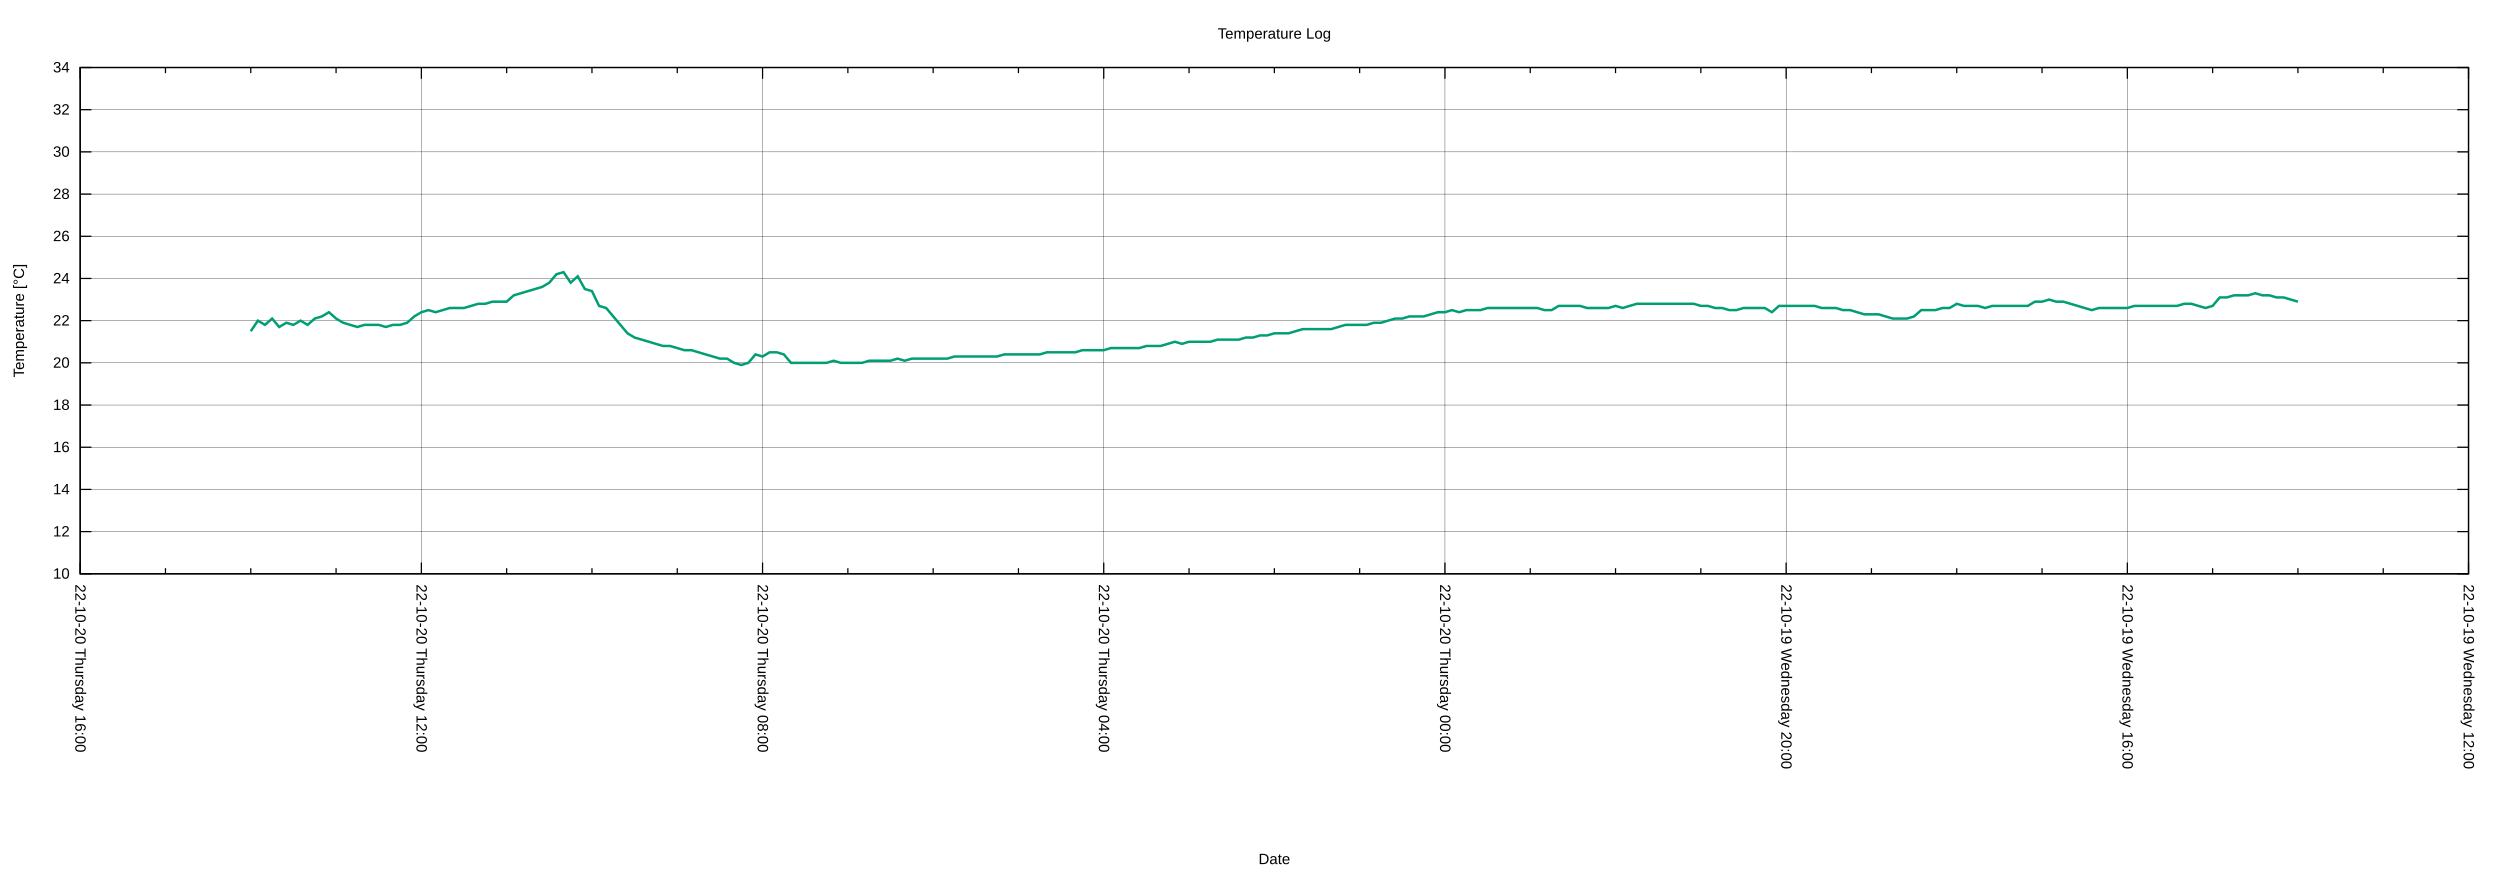
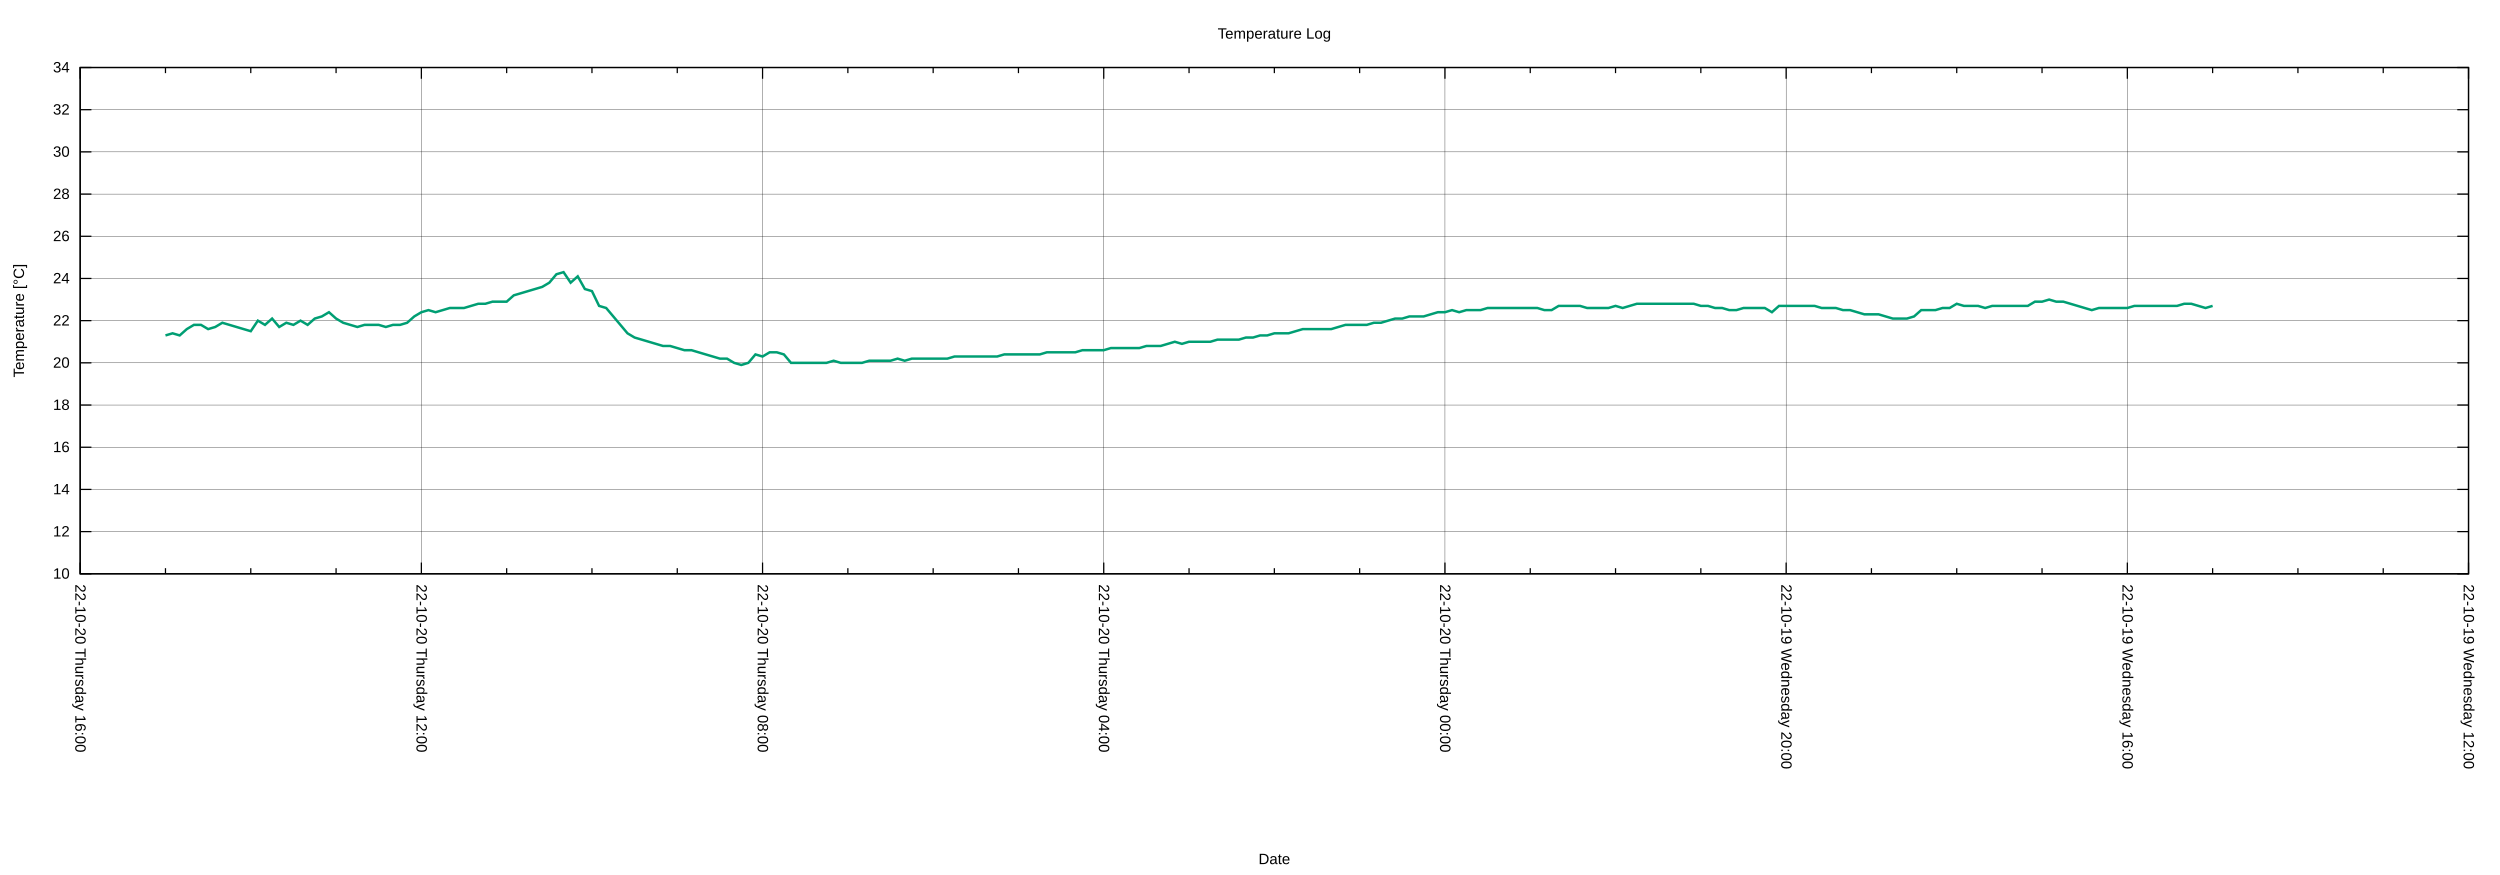
<svg xmlns="http://www.w3.org/2000/svg" xmlns:xlink="http://www.w3.org/1999/xlink" width="2000" height="700" viewBox="0 0 2000 700">
  <g id="gnuplot_canvas">
    <rect x="0" y="0" width="2000" height="700" fill="none" />
    <defs>
      <circle id="gpDot" r="0.5" stroke-width="0.5" stroke="currentColor" />
      <path id="gpPt0" stroke-width="0.222" stroke="currentColor" d="M-1,0 h2 M0,-1 v2" />
      <path id="gpPt1" stroke-width="0.222" stroke="currentColor" d="M-1,-1 L1,1 M1,-1 L-1,1" />
      <path id="gpPt2" stroke-width="0.222" stroke="currentColor" d="M-1,0 L1,0 M0,-1 L0,1 M-1,-1 L1,1 M-1,1 L1,-1" />
      <rect id="gpPt3" stroke-width="0.222" stroke="currentColor" x="-1" y="-1" width="2" height="2" />
      <rect id="gpPt4" stroke-width="0.222" stroke="currentColor" fill="currentColor" x="-1" y="-1" width="2" height="2" />
      <circle id="gpPt5" stroke-width="0.222" stroke="currentColor" cx="0" cy="0" r="1" />
      <use xlink:href="#gpPt5" id="gpPt6" fill="currentColor" stroke="none" />
      <path id="gpPt7" stroke-width="0.222" stroke="currentColor" d="M0,-1.33 L-1.33,0.67 L1.33,0.67 z" />
      <use xlink:href="#gpPt7" id="gpPt8" fill="currentColor" stroke="none" />
      <use xlink:href="#gpPt7" id="gpPt9" stroke="currentColor" transform="rotate(180)" />
      <use xlink:href="#gpPt9" id="gpPt10" fill="currentColor" stroke="none" />
      <use xlink:href="#gpPt3" id="gpPt11" stroke="currentColor" transform="rotate(45)" />
      <use xlink:href="#gpPt11" id="gpPt12" fill="currentColor" stroke="none" />
      <path id="gpPt13" stroke-width="0.222" stroke="currentColor" d="M0,1.330 L1.265,0.411 L0.782,-1.067 L-0.782,-1.076 L-1.265,0.411 z" />
      <use xlink:href="#gpPt13" id="gpPt14" fill="currentColor" stroke="none" />
      <filter id="textbox" filterUnits="objectBoundingBox" x="0" y="0" height="1" width="1">
        <feFlood flood-color="white" flood-opacity="1" result="bgnd" />
        <feComposite in="SourceGraphic" in2="bgnd" operator="atop" />
      </filter>
      <filter id="greybox" filterUnits="objectBoundingBox" x="0" y="0" height="1" width="1">
        <feFlood flood-color="lightgrey" flood-opacity="1" result="grey" />
        <feComposite in="SourceGraphic" in2="grey" operator="atop" />
      </filter>
    </defs>
    <g fill="none" color="white" stroke="currentColor" stroke-width="1.00" stroke-linecap="butt" stroke-linejoin="miter">
</g>
    <g fill="none" color="black" stroke="currentColor" stroke-width="1.00" stroke-linecap="butt" stroke-linejoin="miter">
</g>
    <g fill="none" color="black" stroke="black" stroke-width="0.25" stroke-linecap="butt" stroke-linejoin="miter">
</g>
    <g fill="none" color="black" stroke="currentColor" stroke-width="0.25" stroke-linecap="butt" stroke-linejoin="miter">
      <path stroke="black" class="gridline" d="M64.14,459.04 L1974.82,459.04  " />
    </g>
    <g fill="none" color="black" stroke="black" stroke-width="1.00" stroke-linecap="butt" stroke-linejoin="miter">
</g>
    <g fill="none" color="black" stroke="currentColor" stroke-width="1.00" stroke-linecap="butt" stroke-linejoin="miter">
      <path stroke="black" d="M64.14,459.04 L73.14,459.04 M1974.82,459.04 L1965.82,459.04  " />
      <g transform="translate(55.75,462.94)" stroke="none" fill="black" font-family="Arial" font-size="12.00" text-anchor="end">
        <text>
          <tspan font-family="Arial"> 10</tspan>
        </text>
      </g>
    </g>
    <g fill="none" color="black" stroke="currentColor" stroke-width="1.00" stroke-linecap="butt" stroke-linejoin="miter">
</g>
    <g fill="none" color="black" stroke="black" stroke-width="0.25" stroke-linecap="butt" stroke-linejoin="miter">
</g>
    <g fill="none" color="black" stroke="currentColor" stroke-width="0.25" stroke-linecap="butt" stroke-linejoin="miter">
      <path stroke="black" class="gridline" d="M64.14,425.29 L1974.82,425.29  " />
    </g>
    <g fill="none" color="black" stroke="black" stroke-width="1.00" stroke-linecap="butt" stroke-linejoin="miter">
</g>
    <g fill="none" color="black" stroke="currentColor" stroke-width="1.00" stroke-linecap="butt" stroke-linejoin="miter">
      <path stroke="black" d="M64.14,425.29 L73.14,425.29 M1974.82,425.29 L1965.82,425.29  " />
      <g transform="translate(55.75,429.19)" stroke="none" fill="black" font-family="Arial" font-size="12.00" text-anchor="end">
        <text>
          <tspan font-family="Arial"> 12</tspan>
        </text>
      </g>
    </g>
    <g fill="none" color="black" stroke="currentColor" stroke-width="1.00" stroke-linecap="butt" stroke-linejoin="miter">
</g>
    <g fill="none" color="black" stroke="black" stroke-width="0.25" stroke-linecap="butt" stroke-linejoin="miter">
</g>
    <g fill="none" color="black" stroke="currentColor" stroke-width="0.25" stroke-linecap="butt" stroke-linejoin="miter">
      <path stroke="black" class="gridline" d="M64.14,391.53 L1974.82,391.53  " />
    </g>
    <g fill="none" color="black" stroke="black" stroke-width="1.00" stroke-linecap="butt" stroke-linejoin="miter">
</g>
    <g fill="none" color="black" stroke="currentColor" stroke-width="1.00" stroke-linecap="butt" stroke-linejoin="miter">
      <path stroke="black" d="M64.14,391.53 L73.14,391.53 M1974.82,391.53 L1965.82,391.53  " />
      <g transform="translate(55.75,395.43)" stroke="none" fill="black" font-family="Arial" font-size="12.00" text-anchor="end">
        <text>
          <tspan font-family="Arial"> 14</tspan>
        </text>
      </g>
    </g>
    <g fill="none" color="black" stroke="currentColor" stroke-width="1.00" stroke-linecap="butt" stroke-linejoin="miter">
</g>
    <g fill="none" color="black" stroke="black" stroke-width="0.25" stroke-linecap="butt" stroke-linejoin="miter">
</g>
    <g fill="none" color="black" stroke="currentColor" stroke-width="0.25" stroke-linecap="butt" stroke-linejoin="miter">
      <path stroke="black" class="gridline" d="M64.14,357.78 L1974.82,357.78  " />
    </g>
    <g fill="none" color="black" stroke="black" stroke-width="1.00" stroke-linecap="butt" stroke-linejoin="miter">
</g>
    <g fill="none" color="black" stroke="currentColor" stroke-width="1.00" stroke-linecap="butt" stroke-linejoin="miter">
      <path stroke="black" d="M64.14,357.78 L73.14,357.78 M1974.82,357.78 L1965.82,357.78  " />
      <g transform="translate(55.75,361.68)" stroke="none" fill="black" font-family="Arial" font-size="12.00" text-anchor="end">
        <text>
          <tspan font-family="Arial"> 16</tspan>
        </text>
      </g>
    </g>
    <g fill="none" color="black" stroke="currentColor" stroke-width="1.00" stroke-linecap="butt" stroke-linejoin="miter">
</g>
    <g fill="none" color="black" stroke="black" stroke-width="0.25" stroke-linecap="butt" stroke-linejoin="miter">
</g>
    <g fill="none" color="black" stroke="currentColor" stroke-width="0.25" stroke-linecap="butt" stroke-linejoin="miter">
      <path stroke="black" class="gridline" d="M64.14,324.03 L1974.82,324.03  " />
    </g>
    <g fill="none" color="black" stroke="black" stroke-width="1.00" stroke-linecap="butt" stroke-linejoin="miter">
</g>
    <g fill="none" color="black" stroke="currentColor" stroke-width="1.00" stroke-linecap="butt" stroke-linejoin="miter">
      <path stroke="black" d="M64.14,324.03 L73.14,324.03 M1974.82,324.03 L1965.82,324.03  " />
      <g transform="translate(55.75,327.93)" stroke="none" fill="black" font-family="Arial" font-size="12.00" text-anchor="end">
        <text>
          <tspan font-family="Arial"> 18</tspan>
        </text>
      </g>
    </g>
    <g fill="none" color="black" stroke="currentColor" stroke-width="1.00" stroke-linecap="butt" stroke-linejoin="miter">
</g>
    <g fill="none" color="black" stroke="black" stroke-width="0.25" stroke-linecap="butt" stroke-linejoin="miter">
</g>
    <g fill="none" color="black" stroke="currentColor" stroke-width="0.25" stroke-linecap="butt" stroke-linejoin="miter">
      <path stroke="black" class="gridline" d="M64.14,290.28 L1974.82,290.28  " />
    </g>
    <g fill="none" color="black" stroke="black" stroke-width="1.00" stroke-linecap="butt" stroke-linejoin="miter">
</g>
    <g fill="none" color="black" stroke="currentColor" stroke-width="1.00" stroke-linecap="butt" stroke-linejoin="miter">
      <path stroke="black" d="M64.14,290.28 L73.14,290.28 M1974.82,290.28 L1965.82,290.28  " />
      <g transform="translate(55.75,294.18)" stroke="none" fill="black" font-family="Arial" font-size="12.00" text-anchor="end">
        <text>
          <tspan font-family="Arial"> 20</tspan>
        </text>
      </g>
    </g>
    <g fill="none" color="black" stroke="currentColor" stroke-width="1.00" stroke-linecap="butt" stroke-linejoin="miter">
</g>
    <g fill="none" color="black" stroke="black" stroke-width="0.25" stroke-linecap="butt" stroke-linejoin="miter">
</g>
    <g fill="none" color="black" stroke="currentColor" stroke-width="0.25" stroke-linecap="butt" stroke-linejoin="miter">
      <path stroke="black" class="gridline" d="M64.14,256.52 L1974.82,256.52  " />
    </g>
    <g fill="none" color="black" stroke="black" stroke-width="1.00" stroke-linecap="butt" stroke-linejoin="miter">
</g>
    <g fill="none" color="black" stroke="currentColor" stroke-width="1.00" stroke-linecap="butt" stroke-linejoin="miter">
      <path stroke="black" d="M64.14,256.52 L73.14,256.52 M1974.82,256.52 L1965.82,256.52  " />
      <g transform="translate(55.75,260.42)" stroke="none" fill="black" font-family="Arial" font-size="12.00" text-anchor="end">
        <text>
          <tspan font-family="Arial"> 22</tspan>
        </text>
      </g>
    </g>
    <g fill="none" color="black" stroke="currentColor" stroke-width="1.00" stroke-linecap="butt" stroke-linejoin="miter">
</g>
    <g fill="none" color="black" stroke="black" stroke-width="0.25" stroke-linecap="butt" stroke-linejoin="miter">
</g>
    <g fill="none" color="black" stroke="currentColor" stroke-width="0.25" stroke-linecap="butt" stroke-linejoin="miter">
      <path stroke="black" class="gridline" d="M64.14,222.77 L1974.82,222.77  " />
    </g>
    <g fill="none" color="black" stroke="black" stroke-width="1.00" stroke-linecap="butt" stroke-linejoin="miter">
</g>
    <g fill="none" color="black" stroke="currentColor" stroke-width="1.00" stroke-linecap="butt" stroke-linejoin="miter">
      <path stroke="black" d="M64.14,222.77 L73.14,222.77 M1974.82,222.77 L1965.82,222.77  " />
      <g transform="translate(55.75,226.67)" stroke="none" fill="black" font-family="Arial" font-size="12.00" text-anchor="end">
        <text>
          <tspan font-family="Arial"> 24</tspan>
        </text>
      </g>
    </g>
    <g fill="none" color="black" stroke="currentColor" stroke-width="1.00" stroke-linecap="butt" stroke-linejoin="miter">
</g>
    <g fill="none" color="black" stroke="black" stroke-width="0.25" stroke-linecap="butt" stroke-linejoin="miter">
</g>
    <g fill="none" color="black" stroke="currentColor" stroke-width="0.25" stroke-linecap="butt" stroke-linejoin="miter">
      <path stroke="black" class="gridline" d="M64.14,189.02 L1974.82,189.02  " />
    </g>
    <g fill="none" color="black" stroke="black" stroke-width="1.00" stroke-linecap="butt" stroke-linejoin="miter">
</g>
    <g fill="none" color="black" stroke="currentColor" stroke-width="1.00" stroke-linecap="butt" stroke-linejoin="miter">
      <path stroke="black" d="M64.14,189.02 L73.14,189.02 M1974.82,189.02 L1965.82,189.02  " />
      <g transform="translate(55.75,192.92)" stroke="none" fill="black" font-family="Arial" font-size="12.00" text-anchor="end">
        <text>
          <tspan font-family="Arial"> 26</tspan>
        </text>
      </g>
    </g>
    <g fill="none" color="black" stroke="currentColor" stroke-width="1.00" stroke-linecap="butt" stroke-linejoin="miter">
</g>
    <g fill="none" color="black" stroke="black" stroke-width="0.25" stroke-linecap="butt" stroke-linejoin="miter">
</g>
    <g fill="none" color="black" stroke="currentColor" stroke-width="0.25" stroke-linecap="butt" stroke-linejoin="miter">
      <path stroke="black" class="gridline" d="M64.14,155.27 L1974.82,155.27  " />
    </g>
    <g fill="none" color="black" stroke="black" stroke-width="1.00" stroke-linecap="butt" stroke-linejoin="miter">
</g>
    <g fill="none" color="black" stroke="currentColor" stroke-width="1.00" stroke-linecap="butt" stroke-linejoin="miter">
      <path stroke="black" d="M64.14,155.27 L73.14,155.27 M1974.82,155.27 L1965.82,155.27  " />
      <g transform="translate(55.75,159.17)" stroke="none" fill="black" font-family="Arial" font-size="12.00" text-anchor="end">
        <text>
          <tspan font-family="Arial"> 28</tspan>
        </text>
      </g>
    </g>
    <g fill="none" color="black" stroke="currentColor" stroke-width="1.00" stroke-linecap="butt" stroke-linejoin="miter">
</g>
    <g fill="none" color="black" stroke="black" stroke-width="0.25" stroke-linecap="butt" stroke-linejoin="miter">
</g>
    <g fill="none" color="black" stroke="currentColor" stroke-width="0.25" stroke-linecap="butt" stroke-linejoin="miter">
      <path stroke="black" class="gridline" d="M64.14,121.51 L1974.82,121.51  " />
    </g>
    <g fill="none" color="black" stroke="black" stroke-width="1.00" stroke-linecap="butt" stroke-linejoin="miter">
</g>
    <g fill="none" color="black" stroke="currentColor" stroke-width="1.00" stroke-linecap="butt" stroke-linejoin="miter">
      <path stroke="black" d="M64.14,121.51 L73.14,121.51 M1974.82,121.51 L1965.82,121.51  " />
      <g transform="translate(55.75,125.41)" stroke="none" fill="black" font-family="Arial" font-size="12.00" text-anchor="end">
        <text>
          <tspan font-family="Arial"> 30</tspan>
        </text>
      </g>
    </g>
    <g fill="none" color="black" stroke="currentColor" stroke-width="1.00" stroke-linecap="butt" stroke-linejoin="miter">
</g>
    <g fill="none" color="black" stroke="black" stroke-width="0.25" stroke-linecap="butt" stroke-linejoin="miter">
</g>
    <g fill="none" color="black" stroke="currentColor" stroke-width="0.25" stroke-linecap="butt" stroke-linejoin="miter">
      <path stroke="black" class="gridline" d="M64.14,87.76 L1974.82,87.76  " />
    </g>
    <g fill="none" color="black" stroke="black" stroke-width="1.00" stroke-linecap="butt" stroke-linejoin="miter">
</g>
    <g fill="none" color="black" stroke="currentColor" stroke-width="1.00" stroke-linecap="butt" stroke-linejoin="miter">
      <path stroke="black" d="M64.14,87.76 L73.14,87.76 M1974.82,87.76 L1965.82,87.76  " />
      <g transform="translate(55.75,91.66)" stroke="none" fill="black" font-family="Arial" font-size="12.00" text-anchor="end">
        <text>
          <tspan font-family="Arial"> 32</tspan>
        </text>
      </g>
    </g>
    <g fill="none" color="black" stroke="currentColor" stroke-width="1.00" stroke-linecap="butt" stroke-linejoin="miter">
</g>
    <g fill="none" color="black" stroke="black" stroke-width="0.25" stroke-linecap="butt" stroke-linejoin="miter">
</g>
    <g fill="none" color="black" stroke="currentColor" stroke-width="0.25" stroke-linecap="butt" stroke-linejoin="miter">
      <path stroke="black" class="gridline" d="M64.14,54.01 L1974.82,54.01  " />
    </g>
    <g fill="none" color="black" stroke="black" stroke-width="1.00" stroke-linecap="butt" stroke-linejoin="miter">
</g>
    <g fill="none" color="black" stroke="currentColor" stroke-width="1.00" stroke-linecap="butt" stroke-linejoin="miter">
      <path stroke="black" d="M64.14,54.01 L73.14,54.01 M1974.82,54.01 L1965.82,54.01  " />
      <g transform="translate(55.75,57.91)" stroke="none" fill="black" font-family="Arial" font-size="12.00" text-anchor="end">
        <text>
          <tspan font-family="Arial"> 34</tspan>
        </text>
      </g>
    </g>
    <g fill="none" color="black" stroke="currentColor" stroke-width="1.00" stroke-linecap="butt" stroke-linejoin="miter">
</g>
    <g fill="none" color="black" stroke="black" stroke-width="0.25" stroke-linecap="butt" stroke-linejoin="miter">
</g>
    <g fill="none" color="black" stroke="currentColor" stroke-width="0.25" stroke-linecap="butt" stroke-linejoin="miter">
      <path stroke="black" class="gridline" d="M1974.82,459.04 L1974.82,54.01  " />
    </g>
    <g fill="none" color="black" stroke="black" stroke-width="1.00" stroke-linecap="butt" stroke-linejoin="miter">
</g>
    <g fill="none" color="black" stroke="currentColor" stroke-width="1.00" stroke-linecap="butt" stroke-linejoin="miter">
      <path stroke="black" d="M1974.82,459.04 L1974.82,450.04 M1974.82,54.01 L1974.82,63.01  " />
      <g transform="translate(1970.92,467.43) rotate(90)" stroke="none" fill="black" font-family="Arial" font-size="12.00" text-anchor="start">
        <text>
          <tspan font-family="Arial">22-10-19 Wednesday 12:00</tspan>
        </text>
      </g>
    </g>
    <g fill="none" color="black" stroke="currentColor" stroke-width="1.00" stroke-linecap="butt" stroke-linejoin="miter">
      <path stroke="black" d="M1906.58,459.04 L1906.58,454.54 M1906.58,54.01 L1906.58,58.51 M1838.34,459.04 L1838.34,454.54 M1838.34,54.01 L1838.34,58.51   M1770.10,459.04 L1770.10,454.54 M1770.10,54.01 L1770.10,58.51  " />
    </g>
    <g fill="none" color="black" stroke="black" stroke-width="0.25" stroke-linecap="butt" stroke-linejoin="miter">
</g>
    <g fill="none" color="black" stroke="currentColor" stroke-width="0.25" stroke-linecap="butt" stroke-linejoin="miter">
      <path stroke="black" class="gridline" d="M1701.87,459.04 L1701.87,54.01  " />
    </g>
    <g fill="none" color="black" stroke="black" stroke-width="1.00" stroke-linecap="butt" stroke-linejoin="miter">
</g>
    <g fill="none" color="black" stroke="currentColor" stroke-width="1.00" stroke-linecap="butt" stroke-linejoin="miter">
      <path stroke="black" d="M1701.87,459.04 L1701.87,450.04 M1701.87,54.01 L1701.87,63.01  " />
      <g transform="translate(1697.97,467.43) rotate(90)" stroke="none" fill="black" font-family="Arial" font-size="12.00" text-anchor="start">
        <text>
          <tspan font-family="Arial">22-10-19 Wednesday 16:00</tspan>
        </text>
      </g>
    </g>
    <g fill="none" color="black" stroke="currentColor" stroke-width="1.00" stroke-linecap="butt" stroke-linejoin="miter">
      <path stroke="black" d="M1633.63,459.04 L1633.63,454.54 M1633.63,54.01 L1633.63,58.51 M1565.39,459.04 L1565.39,454.54 M1565.39,54.01 L1565.39,58.51   M1497.15,459.04 L1497.15,454.54 M1497.15,54.01 L1497.15,58.51  " />
    </g>
    <g fill="none" color="black" stroke="black" stroke-width="0.25" stroke-linecap="butt" stroke-linejoin="miter">
</g>
    <g fill="none" color="black" stroke="currentColor" stroke-width="0.25" stroke-linecap="butt" stroke-linejoin="miter">
      <path stroke="black" class="gridline" d="M1428.91,459.04 L1428.91,54.01  " />
    </g>
    <g fill="none" color="black" stroke="black" stroke-width="1.00" stroke-linecap="butt" stroke-linejoin="miter">
</g>
    <g fill="none" color="black" stroke="currentColor" stroke-width="1.00" stroke-linecap="butt" stroke-linejoin="miter">
      <path stroke="black" d="M1428.91,459.04 L1428.91,450.04 M1428.91,54.01 L1428.91,63.01  " />
      <g transform="translate(1425.01,467.43) rotate(90)" stroke="none" fill="black" font-family="Arial" font-size="12.00" text-anchor="start">
        <text>
          <tspan font-family="Arial">22-10-19 Wednesday 20:00</tspan>
        </text>
      </g>
    </g>
    <g fill="none" color="black" stroke="currentColor" stroke-width="1.00" stroke-linecap="butt" stroke-linejoin="miter">
      <path stroke="black" d="M1360.67,459.04 L1360.67,454.54 M1360.67,54.01 L1360.67,58.51 M1292.43,459.04 L1292.43,454.54 M1292.43,54.01 L1292.43,58.51   M1224.20,459.04 L1224.20,454.54 M1224.20,54.01 L1224.20,58.51  " />
    </g>
    <g fill="none" color="black" stroke="black" stroke-width="0.25" stroke-linecap="butt" stroke-linejoin="miter">
</g>
    <g fill="none" color="black" stroke="currentColor" stroke-width="0.25" stroke-linecap="butt" stroke-linejoin="miter">
      <path stroke="black" class="gridline" d="M1155.96,459.04 L1155.96,54.01  " />
    </g>
    <g fill="none" color="black" stroke="black" stroke-width="1.00" stroke-linecap="butt" stroke-linejoin="miter">
</g>
    <g fill="none" color="black" stroke="currentColor" stroke-width="1.00" stroke-linecap="butt" stroke-linejoin="miter">
      <path stroke="black" d="M1155.96,459.04 L1155.96,450.04 M1155.96,54.01 L1155.96,63.01  " />
      <g transform="translate(1152.06,467.43) rotate(90)" stroke="none" fill="black" font-family="Arial" font-size="12.00" text-anchor="start">
        <text>
          <tspan font-family="Arial">22-10-20 Thursday 00:00</tspan>
        </text>
      </g>
    </g>
    <g fill="none" color="black" stroke="currentColor" stroke-width="1.00" stroke-linecap="butt" stroke-linejoin="miter">
      <path stroke="black" d="M1087.72,459.04 L1087.72,454.54 M1087.72,54.01 L1087.72,58.51 M1019.48,459.04 L1019.48,454.54 M1019.48,54.01 L1019.48,58.51   M951.24,459.04 L951.24,454.54 M951.24,54.01 L951.24,58.51  " />
    </g>
    <g fill="none" color="black" stroke="black" stroke-width="0.25" stroke-linecap="butt" stroke-linejoin="miter">
</g>
    <g fill="none" color="black" stroke="currentColor" stroke-width="0.25" stroke-linecap="butt" stroke-linejoin="miter">
      <path stroke="black" class="gridline" d="M883.00,459.04 L883.00,54.01  " />
    </g>
    <g fill="none" color="black" stroke="black" stroke-width="1.00" stroke-linecap="butt" stroke-linejoin="miter">
</g>
    <g fill="none" color="black" stroke="currentColor" stroke-width="1.00" stroke-linecap="butt" stroke-linejoin="miter">
      <path stroke="black" d="M883.00,459.04 L883.00,450.04 M883.00,54.01 L883.00,63.01  " />
      <g transform="translate(879.10,467.43) rotate(90)" stroke="none" fill="black" font-family="Arial" font-size="12.00" text-anchor="start">
        <text>
          <tspan font-family="Arial">22-10-20 Thursday 04:00</tspan>
        </text>
      </g>
    </g>
    <g fill="none" color="black" stroke="currentColor" stroke-width="1.00" stroke-linecap="butt" stroke-linejoin="miter">
      <path stroke="black" d="M814.76,459.04 L814.76,454.54 M814.76,54.01 L814.76,58.51 M746.53,459.04 L746.53,454.54 M746.53,54.01 L746.53,58.51   M678.29,459.04 L678.29,454.54 M678.29,54.01 L678.29,58.51  " />
    </g>
    <g fill="none" color="black" stroke="black" stroke-width="0.25" stroke-linecap="butt" stroke-linejoin="miter">
</g>
    <g fill="none" color="black" stroke="currentColor" stroke-width="0.25" stroke-linecap="butt" stroke-linejoin="miter">
      <path stroke="black" class="gridline" d="M610.05,459.04 L610.05,54.01  " />
    </g>
    <g fill="none" color="black" stroke="black" stroke-width="1.00" stroke-linecap="butt" stroke-linejoin="miter">
</g>
    <g fill="none" color="black" stroke="currentColor" stroke-width="1.00" stroke-linecap="butt" stroke-linejoin="miter">
      <path stroke="black" d="M610.05,459.04 L610.05,450.04 M610.05,54.01 L610.05,63.01  " />
      <g transform="translate(606.15,467.43) rotate(90)" stroke="none" fill="black" font-family="Arial" font-size="12.00" text-anchor="start">
        <text>
          <tspan font-family="Arial">22-10-20 Thursday 08:00</tspan>
        </text>
      </g>
    </g>
    <g fill="none" color="black" stroke="currentColor" stroke-width="1.00" stroke-linecap="butt" stroke-linejoin="miter">
      <path stroke="black" d="M541.81,459.04 L541.81,454.54 M541.81,54.01 L541.81,58.51 M473.57,459.04 L473.57,454.54 M473.57,54.01 L473.57,58.51   M405.33,459.04 L405.33,454.54 M405.33,54.01 L405.33,58.51  " />
    </g>
    <g fill="none" color="black" stroke="black" stroke-width="0.25" stroke-linecap="butt" stroke-linejoin="miter">
</g>
    <g fill="none" color="black" stroke="currentColor" stroke-width="0.25" stroke-linecap="butt" stroke-linejoin="miter">
      <path stroke="black" class="gridline" d="M337.09,459.04 L337.09,54.01  " />
    </g>
    <g fill="none" color="black" stroke="black" stroke-width="1.00" stroke-linecap="butt" stroke-linejoin="miter">
</g>
    <g fill="none" color="black" stroke="currentColor" stroke-width="1.00" stroke-linecap="butt" stroke-linejoin="miter">
      <path stroke="black" d="M337.09,459.04 L337.09,450.04 M337.09,54.01 L337.09,63.01  " />
      <g transform="translate(333.19,467.43) rotate(90)" stroke="none" fill="black" font-family="Arial" font-size="12.00" text-anchor="start">
        <text>
          <tspan font-family="Arial">22-10-20 Thursday 12:00</tspan>
        </text>
      </g>
    </g>
    <g fill="none" color="black" stroke="currentColor" stroke-width="1.00" stroke-linecap="butt" stroke-linejoin="miter">
      <path stroke="black" d="M268.86,459.04 L268.86,454.54 M268.86,54.01 L268.86,58.51 M200.62,459.04 L200.62,454.54 M200.62,54.01 L200.62,58.51   M132.38,459.04 L132.38,454.54 M132.38,54.01 L132.38,58.51  " />
    </g>
    <g fill="none" color="black" stroke="black" stroke-width="0.25" stroke-linecap="butt" stroke-linejoin="miter">
</g>
    <g fill="none" color="black" stroke="currentColor" stroke-width="0.25" stroke-linecap="butt" stroke-linejoin="miter">
      <path stroke="black" class="gridline" d="M64.14,459.04 L64.14,54.01  " />
    </g>
    <g fill="none" color="black" stroke="black" stroke-width="1.00" stroke-linecap="butt" stroke-linejoin="miter">
</g>
    <g fill="none" color="black" stroke="currentColor" stroke-width="1.00" stroke-linecap="butt" stroke-linejoin="miter">
      <path stroke="black" d="M64.14,459.04 L64.14,450.04 M64.14,54.01 L64.14,63.01  " />
      <g transform="translate(60.24,467.43) rotate(90)" stroke="none" fill="black" font-family="Arial" font-size="12.00" text-anchor="start">
        <text>
          <tspan font-family="Arial">22-10-20 Thursday 16:00</tspan>
        </text>
      </g>
    </g>
    <g fill="none" color="black" stroke="currentColor" stroke-width="1.00" stroke-linecap="butt" stroke-linejoin="miter">
</g>
    <g fill="none" color="black" stroke="currentColor" stroke-width="1.00" stroke-linecap="butt" stroke-linejoin="miter">
      <path stroke="black" d="M64.14,54.01 L64.14,459.04 L1974.82,459.04 L1974.82,54.01 L64.14,54.01 Z  " />
    </g>
    <g fill="none" color="black" stroke="currentColor" stroke-width="1.00" stroke-linecap="butt" stroke-linejoin="miter">
      <g transform="translate(19.18,256.53) rotate(270)" stroke="none" fill="black" font-family="Arial" font-size="12.00" text-anchor="middle">
        <text>
          <tspan font-family="Arial">Temperature [°C]</tspan>
        </text>
      </g>
    </g>
    <g fill="none" color="black" stroke="currentColor" stroke-width="1.00" stroke-linecap="butt" stroke-linejoin="miter">
      <g transform="translate(1019.48,691.30)" stroke="none" fill="black" font-family="Arial" font-size="12.00" text-anchor="middle">
        <text>
          <tspan font-family="Arial">Date</tspan>
        </text>
      </g>
    </g>
    <g fill="none" color="black" stroke="currentColor" stroke-width="1.00" stroke-linecap="butt" stroke-linejoin="miter">
</g>
    <g id="gnuplot_plot_1">
      <g fill="none" color="white" stroke="currentColor" stroke-width="2.00" stroke-linecap="butt" stroke-linejoin="miter">
</g>
      <g fill="none" color="black" stroke="currentColor" stroke-width="2.00" stroke-linecap="butt" stroke-linejoin="miter">
-         <path stroke="rgb(  0, 158, 115)" d="M200.62,264.96 L206.30,256.52 L211.99,259.90 L217.68,254.84 L223.36,261.59 L229.05,258.21 L234.74,259.90 L240.42,256.52   L246.11,259.90 L251.80,254.84 L257.48,253.15 L263.17,249.77 L268.86,254.84 L274.54,258.21 L280.23,259.90 L285.92,261.59   L291.60,259.90 L297.29,259.90 L302.98,259.90 L308.66,261.59 L314.35,259.90 L320.03,259.90 L325.72,258.21 L331.41,253.15   L337.09,249.77 L342.78,248.09 L348.47,249.77 L354.15,248.09 L359.84,246.40 L365.53,246.40 L371.21,246.40 L376.90,244.71   L382.59,243.02 L388.27,243.02 L393.96,241.34 L399.65,241.34 L405.33,241.34 L411.02,236.27 L416.71,234.59 L422.39,232.90   L428.08,231.21 L433.77,229.52 L439.45,226.15 L445.14,219.40 L450.83,217.71 L456.51,226.15 L462.20,221.08 L467.88,231.21   L473.57,232.90 L479.26,244.71 L484.94,246.40 L490.63,253.15 L496.32,259.90 L502.00,266.65 L507.69,270.03 L513.38,271.71   L519.06,273.40 L524.75,275.09 L530.44,276.78 L536.12,276.78 L541.81,278.46 L547.50,280.15 L553.18,280.15 L558.87,281.84   L564.56,283.53 L570.24,285.21 L575.93,286.90 L581.62,286.90 L587.30,290.28 L592.99,291.97 L598.68,290.28 L604.36,283.53   L610.05,285.21 L615.74,281.84 L621.42,281.84 L627.11,283.53 L632.79,290.28 L638.48,290.28 L644.17,290.28 L649.85,290.28   L655.54,290.28 L661.23,290.28 L666.91,288.59 L672.60,290.28 L678.29,290.28 L683.97,290.28 L689.66,290.28 L695.35,288.59   L701.03,288.59 L706.72,288.59 L712.41,288.59 L718.09,286.90 L723.78,288.59 L729.47,286.90 L735.15,286.90 L740.84,286.90   L746.53,286.90 L752.21,286.90 L757.90,286.90 L763.59,285.21 L769.27,285.21 L774.96,285.21 L780.65,285.21 L786.33,285.21   L792.02,285.21 L797.70,285.21 L803.39,283.53 L809.08,283.53 L814.76,283.53 L820.45,283.53 L826.14,283.53 L831.82,283.53   L837.51,281.84 L843.20,281.84 L848.88,281.84 L854.57,281.84 L860.26,281.84 L865.94,280.15 L871.63,280.15 L877.32,280.15   L883.00,280.15 L888.69,278.46 L894.38,278.46 L900.06,278.46 L905.75,278.46 L911.44,278.46 L917.12,276.78 L922.81,276.78   L928.50,276.78 L934.18,275.09 L939.87,273.40 L945.55,275.09 L951.24,273.40 L956.93,273.40 L962.61,273.40 L968.30,273.40   L973.99,271.71 L979.67,271.71 L985.36,271.71 L991.05,271.71 L996.73,270.03 L1002.42,270.03 L1008.11,268.34 L1013.79,268.34   L1019.48,266.65 L1025.17,266.65 L1030.85,266.65 L1036.54,264.96 L1042.23,263.28 L1047.91,263.28 L1053.60,263.28 L1059.29,263.28   L1064.97,263.28 L1070.66,261.59 L1076.35,259.90 L1082.03,259.90 L1087.72,259.90 L1093.41,259.90 L1099.09,258.21 L1104.78,258.21   L1110.46,256.52 L1116.15,254.84 L1121.84,254.84 L1127.52,253.15 L1133.21,253.15 L1138.90,253.15 L1144.58,251.46 L1150.27,249.77   L1155.96,249.77 L1161.64,248.09 L1167.33,249.77 L1173.02,248.09 L1178.70,248.09 L1184.39,248.09 L1190.08,246.40 L1195.76,246.40   L1201.45,246.40 L1207.14,246.40 L1212.82,246.40 L1218.51,246.40 L1224.20,246.40 L1229.88,246.40 L1235.57,248.09 L1241.26,248.09   L1246.94,244.71 L1252.63,244.71 L1258.32,244.71 L1264.00,244.71 L1269.69,246.40 L1275.37,246.40 L1281.06,246.40 L1286.75,246.40   L1292.43,244.71 L1298.12,246.40 L1303.81,244.71 L1309.49,243.02 L1315.18,243.02 L1320.87,243.02 L1326.55,243.02 L1332.24,243.02   L1337.93,243.02 L1343.61,243.02 L1349.30,243.02 L1354.99,243.02 L1360.67,244.71 L1366.36,244.71 L1372.05,246.40 L1377.73,246.40   L1383.42,248.09 L1389.11,248.09 L1394.79,246.40 L1400.48,246.40 L1406.17,246.40 L1411.85,246.40 L1417.54,249.77 L1423.22,244.71   L1428.91,244.71 L1434.60,244.71 L1440.28,244.71 L1445.97,244.71 L1451.66,244.71 L1457.34,246.40 L1463.03,246.40 L1468.72,246.40   L1474.40,248.09 L1480.09,248.09 L1485.78,249.77 L1491.46,251.46 L1497.15,251.46 L1502.84,251.46 L1508.52,253.15 L1514.21,254.84   L1519.90,254.84 L1525.58,254.84 L1531.27,253.15 L1536.96,248.09 L1542.64,248.09 L1548.33,248.09 L1554.02,246.40 L1559.70,246.40   L1565.39,243.02 L1571.08,244.71 L1576.76,244.71 L1582.45,244.71 L1588.13,246.40 L1593.82,244.71 L1599.51,244.71 L1605.19,244.71   L1610.88,244.71 L1616.57,244.71 L1622.25,244.71 L1627.94,241.34 L1633.63,241.34 L1639.31,239.65 L1645.00,241.34 L1650.69,241.34   L1656.37,243.02 L1662.06,244.71 L1667.75,246.40 L1673.43,248.09 L1679.12,246.40 L1684.81,246.40 L1690.49,246.40 L1696.18,246.40   L1701.87,246.40 L1707.55,244.71 L1713.24,244.71 L1718.93,244.71 L1724.61,244.71 L1730.30,244.71 L1735.99,244.71 L1741.67,244.71   L1747.36,243.02 L1753.04,243.02 L1758.73,244.71 L1764.42,246.40 L1770.10,244.71 L1775.79,237.96 L1781.48,237.96 L1787.16,236.27   L1792.85,236.27 L1798.54,236.27 L1804.22,234.59 L1809.91,236.27 L1815.60,236.27 L1821.28,237.96 L1826.97,237.96 L1832.66,239.65   L1838.34,241.34  " />
+         <path stroke="rgb(  0, 158, 115)" d="M132.38,268.34 L138.07,266.65 L143.75,268.34 L149.44,263.28 L155.12,259.90 L160.81,259.90 L166.50,263.28 L172.18,261.59   L177.87,258.21 L183.56,259.90 L189.24,261.59 L194.93,263.28 L200.62,264.96 L206.30,256.52 L211.99,259.90 L217.68,254.84   L223.36,261.59 L229.05,258.21 L234.74,259.90 L240.42,256.52 L246.11,259.90 L251.80,254.84 L257.48,253.15 L263.17,249.77   L268.86,254.84 L274.54,258.21 L280.23,259.90 L285.92,261.59 L291.60,259.90 L297.29,259.90 L302.98,259.90 L308.66,261.59   L314.35,259.90 L320.03,259.90 L325.72,258.21 L331.41,253.15 L337.09,249.77 L342.78,248.09 L348.47,249.77 L354.15,248.09   L359.84,246.40 L365.53,246.40 L371.21,246.40 L376.90,244.71 L382.59,243.02 L388.27,243.02 L393.96,241.34 L399.65,241.34   L405.33,241.34 L411.02,236.27 L416.71,234.59 L422.39,232.90 L428.08,231.21 L433.77,229.52 L439.45,226.15 L445.14,219.40   L450.83,217.71 L456.51,226.15 L462.20,221.08 L467.88,231.21 L473.57,232.90 L479.26,244.71 L484.94,246.40 L490.63,253.15   L496.32,259.90 L502.00,266.65 L507.69,270.03 L513.38,271.71 L519.06,273.40 L524.75,275.09 L530.44,276.78 L536.12,276.78   L541.81,278.46 L547.50,280.15 L553.18,280.15 L558.87,281.84 L564.56,283.53 L570.24,285.21 L575.93,286.90 L581.62,286.90   L587.30,290.28 L592.99,291.97 L598.68,290.28 L604.36,283.53 L610.05,285.21 L615.74,281.84 L621.42,281.84 L627.11,283.53   L632.79,290.28 L638.48,290.28 L644.17,290.28 L649.85,290.28 L655.54,290.28 L661.23,290.28 L666.91,288.59 L672.60,290.28   L678.29,290.28 L683.97,290.28 L689.66,290.28 L695.35,288.59 L701.03,288.59 L706.72,288.59 L712.41,288.59 L718.09,286.90   L723.78,288.59 L729.47,286.90 L735.15,286.90 L740.84,286.90 L746.53,286.90 L752.21,286.90 L757.90,286.90 L763.59,285.21   L769.27,285.21 L774.96,285.21 L780.65,285.21 L786.33,285.21 L792.02,285.21 L797.70,285.21 L803.39,283.53 L809.08,283.53   L814.76,283.53 L820.45,283.53 L826.14,283.53 L831.82,283.53 L837.51,281.84 L843.20,281.84 L848.88,281.84 L854.57,281.84   L860.26,281.84 L865.94,280.15 L871.63,280.15 L877.32,280.15 L883.00,280.15 L888.69,278.46 L894.38,278.46 L900.06,278.46   L905.75,278.46 L911.44,278.46 L917.12,276.78 L922.81,276.78 L928.50,276.78 L934.18,275.09 L939.87,273.40 L945.55,275.09   L951.24,273.40 L956.93,273.40 L962.61,273.40 L968.30,273.40 L973.99,271.71 L979.67,271.71 L985.36,271.71 L991.05,271.71   L996.73,270.03 L1002.42,270.03 L1008.11,268.34 L1013.79,268.34 L1019.48,266.65 L1025.17,266.65 L1030.85,266.65 L1036.54,264.96   L1042.23,263.28 L1047.91,263.28 L1053.60,263.28 L1059.29,263.28 L1064.97,263.28 L1070.66,261.59 L1076.35,259.90 L1082.03,259.90   L1087.72,259.90 L1093.41,259.90 L1099.09,258.21 L1104.78,258.21 L1110.46,256.52 L1116.15,254.84 L1121.84,254.84 L1127.52,253.15   L1133.21,253.15 L1138.90,253.15 L1144.58,251.46 L1150.27,249.77 L1155.96,249.77 L1161.64,248.09 L1167.33,249.77 L1173.02,248.09   L1178.70,248.09 L1184.39,248.09 L1190.08,246.40 L1195.76,246.40 L1201.45,246.40 L1207.14,246.40 L1212.82,246.40 L1218.51,246.40   L1224.20,246.40 L1229.88,246.40 L1235.57,248.09 L1241.26,248.09 L1246.94,244.71 L1252.63,244.71 L1258.32,244.71 L1264.00,244.71   L1269.69,246.40 L1275.37,246.40 L1281.06,246.40 L1286.75,246.40 L1292.43,244.71 L1298.12,246.40 L1303.81,244.71 L1309.49,243.02   L1315.18,243.02 L1320.87,243.02 L1326.55,243.02 L1332.24,243.02 L1337.93,243.02 L1343.61,243.02 L1349.30,243.02 L1354.99,243.02   L1360.67,244.71 L1366.36,244.71 L1372.05,246.40 L1377.73,246.40 L1383.42,248.09 L1389.11,248.09 L1394.79,246.40 L1400.48,246.40   L1406.17,246.40 L1411.85,246.40 L1417.54,249.77 L1423.22,244.71 L1428.91,244.71 L1434.60,244.71 L1440.28,244.71 L1445.97,244.71   L1451.66,244.71 L1457.34,246.40 L1463.03,246.40 L1468.72,246.40 L1474.40,248.09 L1480.09,248.09 L1485.78,249.77 L1491.46,251.46   L1497.15,251.46 L1502.84,251.46 L1508.52,253.15 L1514.21,254.84 L1519.90,254.84 L1525.58,254.84 L1531.27,253.15 L1536.96,248.09   L1542.64,248.09 L1548.33,248.09 L1554.02,246.40 L1559.70,246.40 L1565.39,243.02 L1571.08,244.71 L1576.76,244.71 L1582.45,244.71   L1588.13,246.40 L1593.82,244.71 L1599.51,244.71 L1605.19,244.71 L1610.88,244.71 L1616.57,244.71 L1622.25,244.71 L1627.94,241.34   L1633.63,241.34 L1639.31,239.65 L1645.00,241.34 L1650.69,241.34 L1656.37,243.02 L1662.06,244.71 L1667.75,246.40 L1673.43,248.09   L1679.12,246.40 L1684.81,246.40 L1690.49,246.40 L1696.18,246.40 L1701.87,246.40 L1707.55,244.71 L1713.24,244.71 L1718.93,244.71   L1724.61,244.71 L1730.30,244.71 L1735.99,244.71 L1741.67,244.71 L1747.36,243.02 L1753.04,243.02 L1758.73,244.71 L1764.42,246.40   L1770.10,244.71  " />
      </g>
    </g>
    <g fill="none" color="black" stroke="currentColor" stroke-width="2.00" stroke-linecap="butt" stroke-linejoin="miter">
</g>
    <g fill="none" color="black" stroke="black" stroke-width="1.00" stroke-linecap="butt" stroke-linejoin="miter">
</g>
    <g fill="none" color="black" stroke="currentColor" stroke-width="1.00" stroke-linecap="butt" stroke-linejoin="miter">
      <path stroke="black" d="M64.14,54.01 L64.14,459.04 L1974.82,459.04 L1974.82,54.01 L64.14,54.01 Z  " />
    </g>
    <g fill="none" color="black" stroke="currentColor" stroke-width="1.00" stroke-linecap="butt" stroke-linejoin="miter">
      <g transform="translate(1019.48,30.91)" stroke="none" fill="black" font-family="Arial" font-size="12.00" text-anchor="middle">
        <text>
          <tspan font-family="Arial">Temperature Log</tspan>
        </text>
      </g>
    </g>
    <g fill="none" color="black" stroke="currentColor" stroke-width="1.00" stroke-linecap="butt" stroke-linejoin="miter">
</g>
  </g>
</svg>
